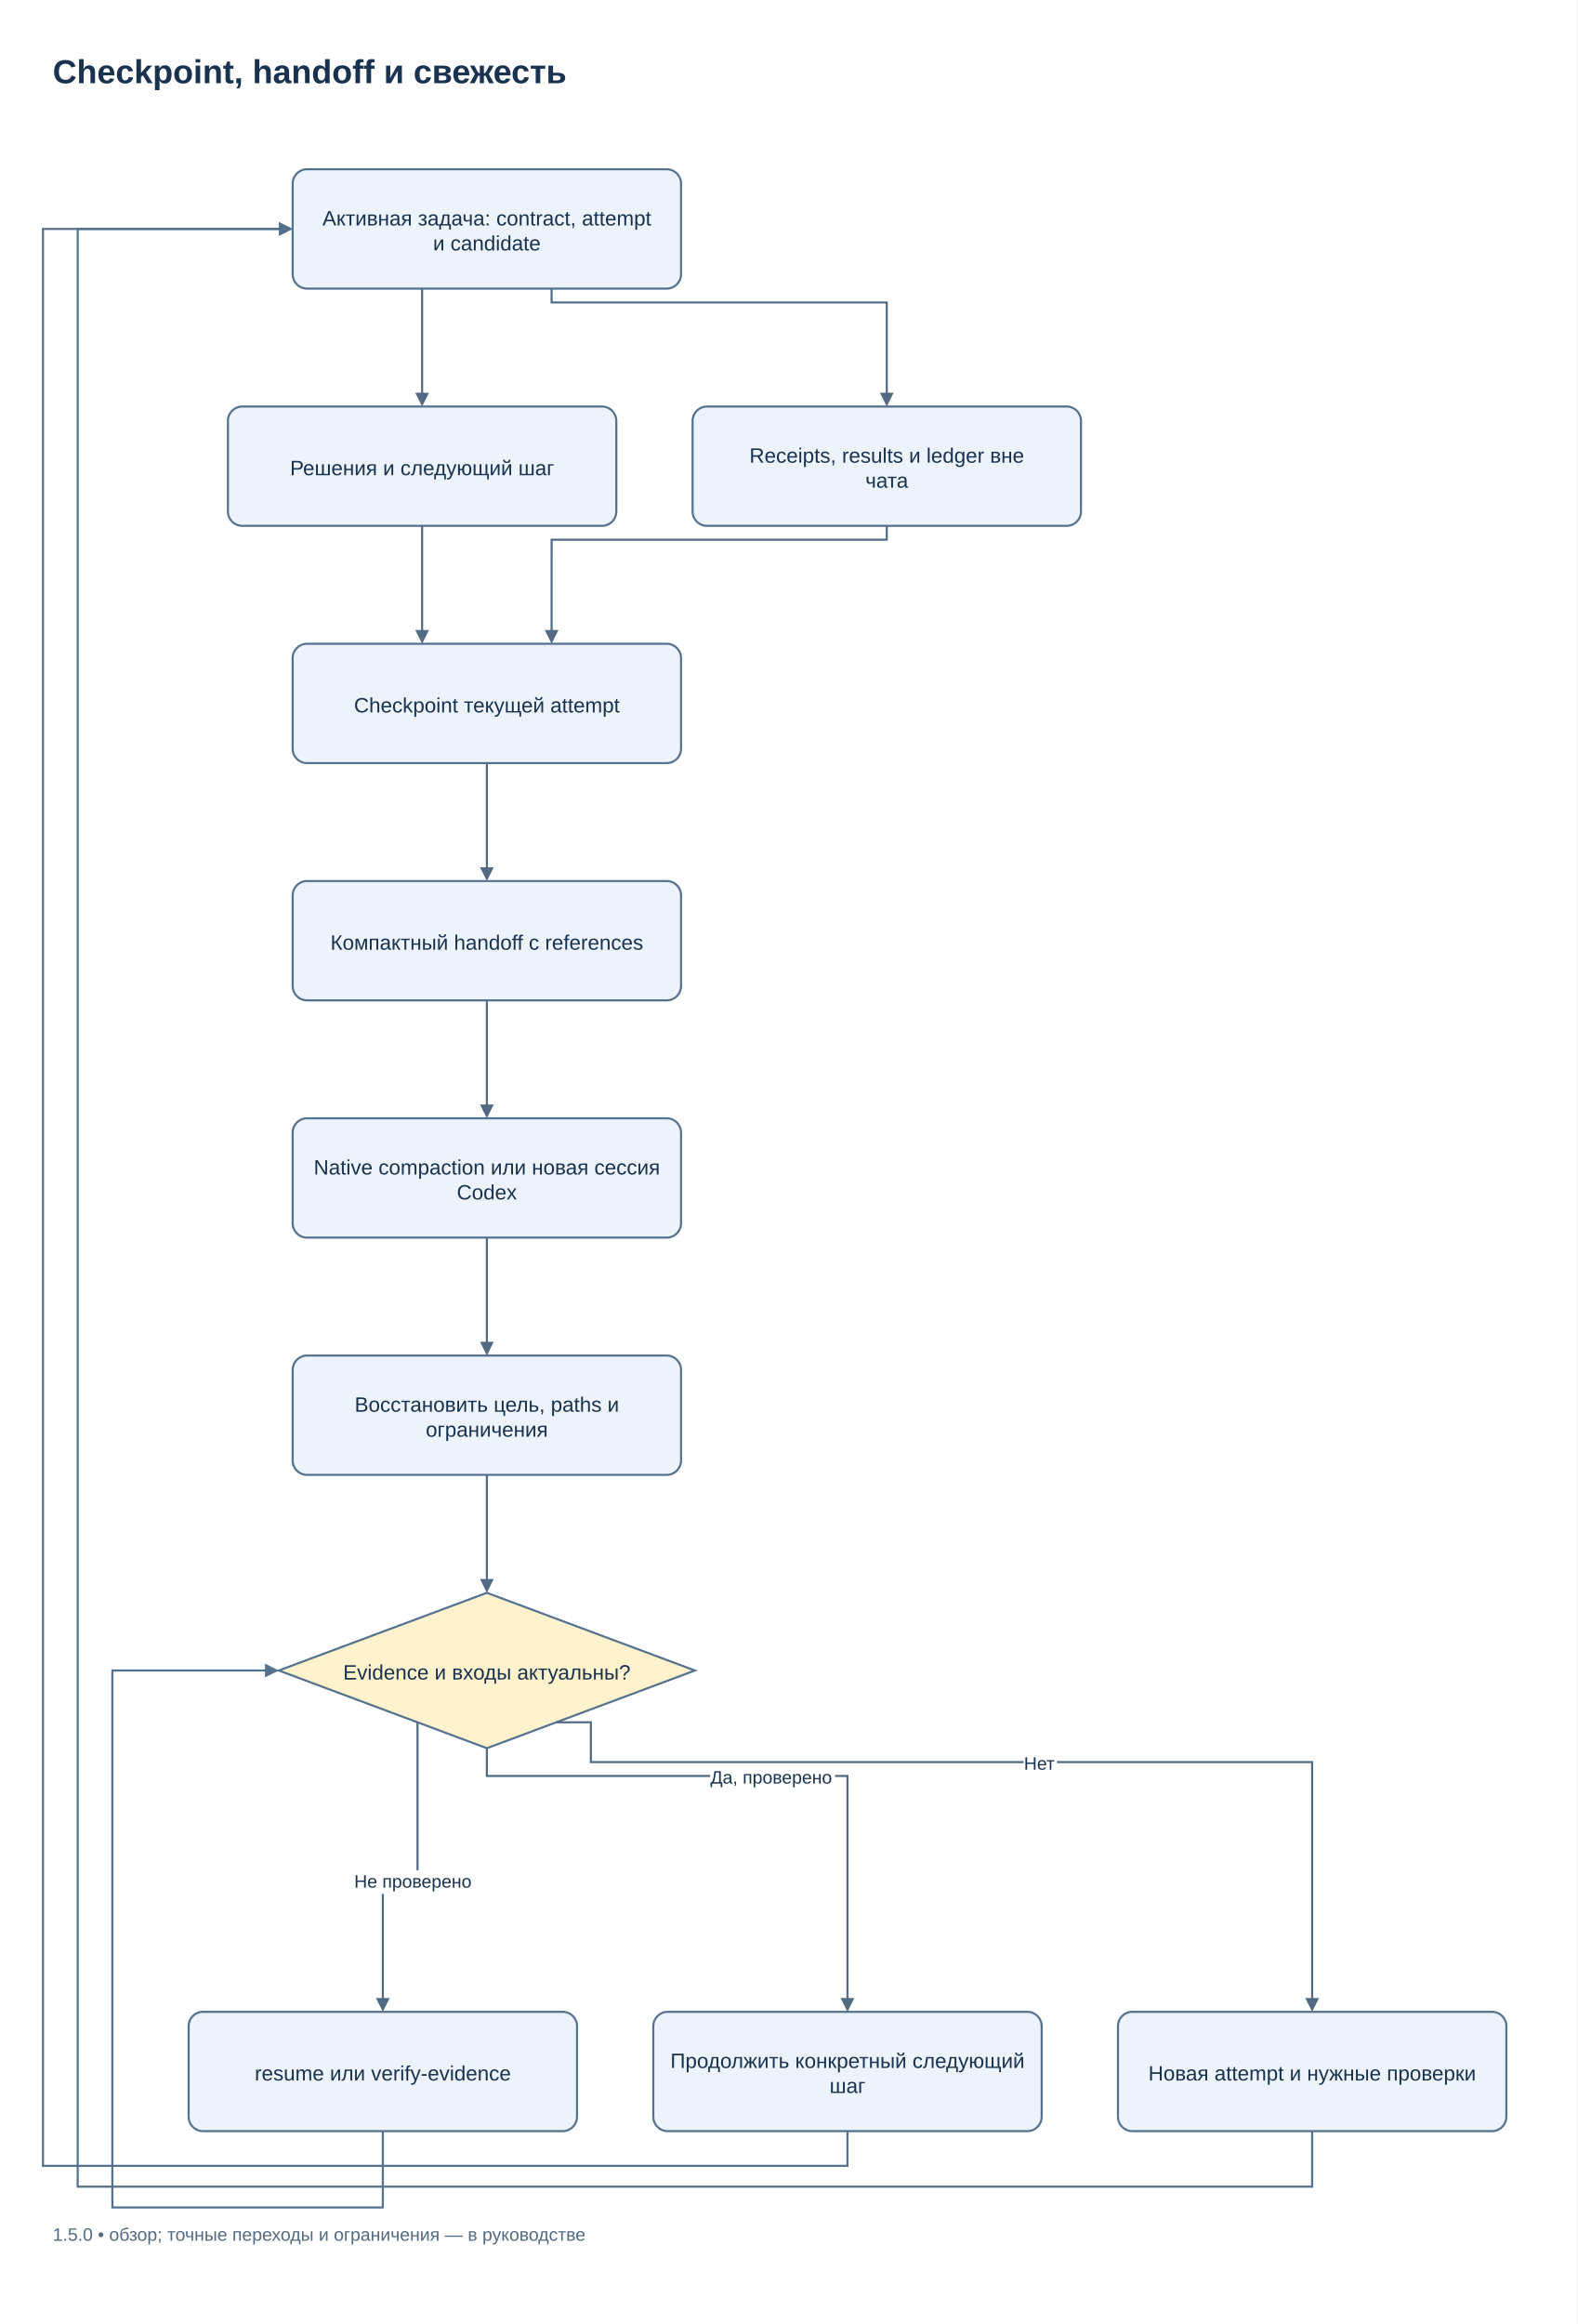
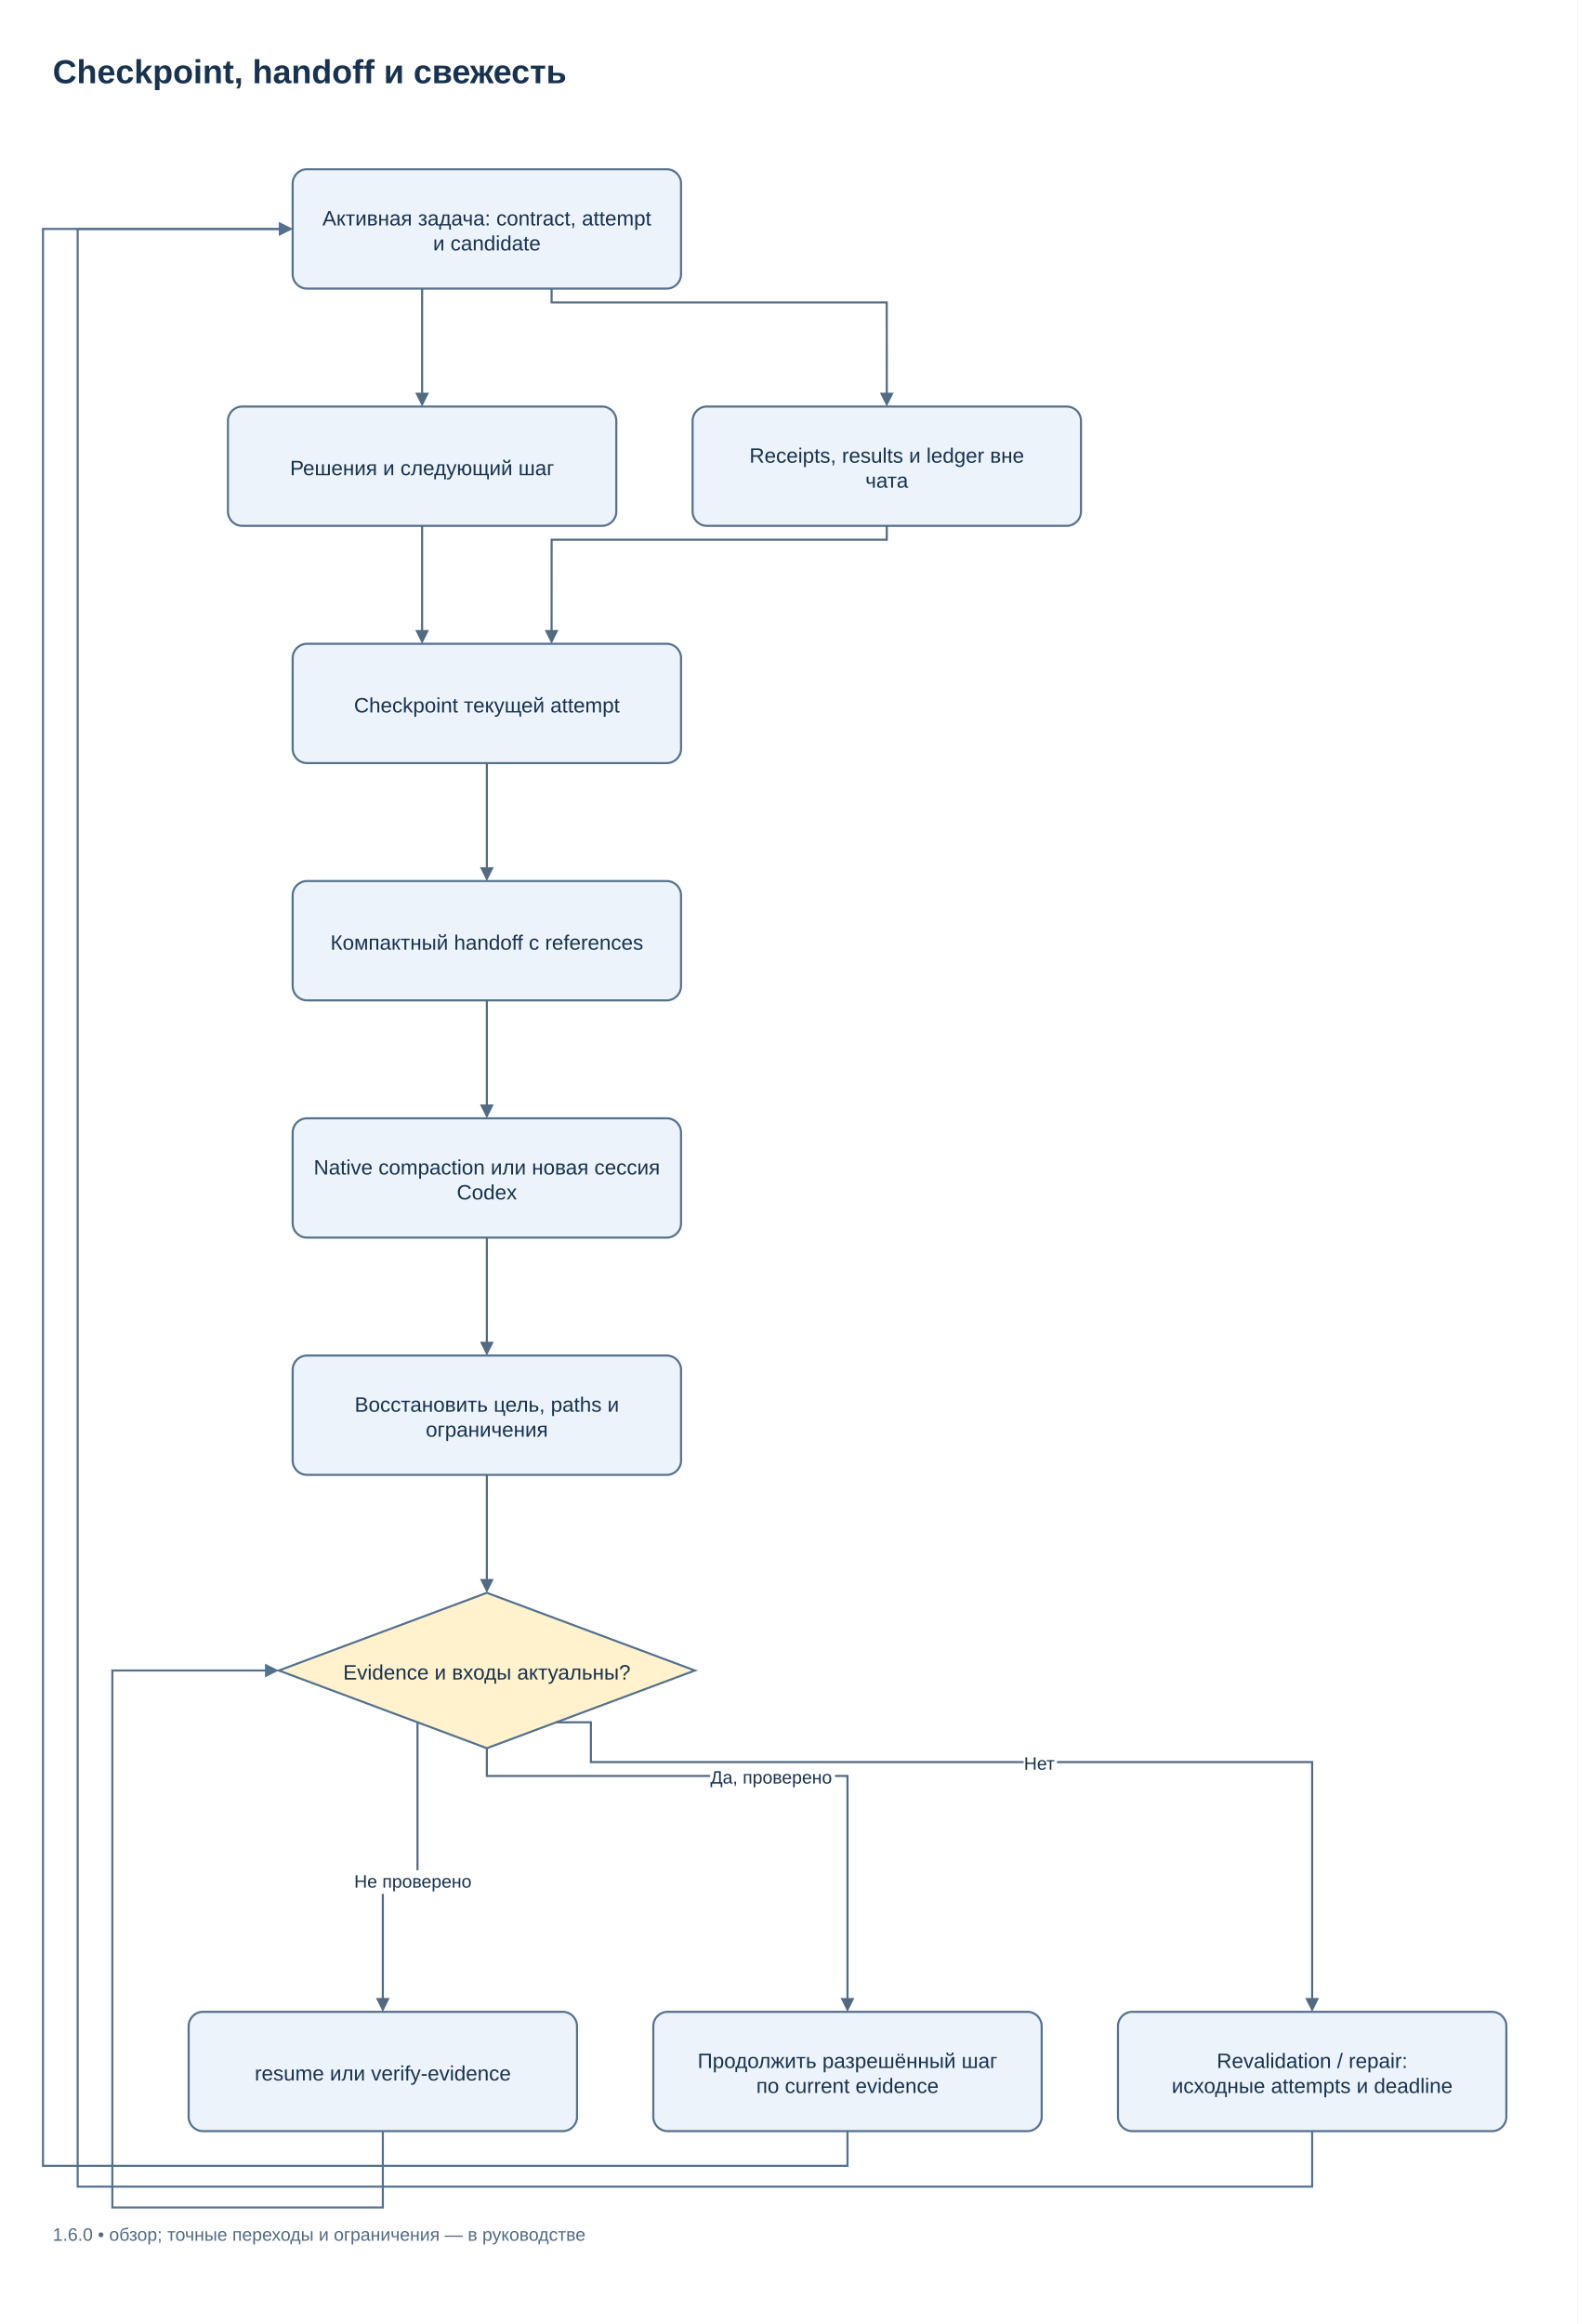
<svg xmlns="http://www.w3.org/2000/svg" style="background: #FFFFFF; background-color: #FFFFFF; color-scheme: light;" version="1.1" width="1137px" height="1675px" viewBox="0 0 1137 1675">
  <defs />
  <rect fill="#FFFFFF" width="100%" height="100%" x="0" y="0" style="fill: rgb(255, 255, 255);" />
  <g>
    <g data-cell-id="0">
      <g data-cell-id="1">
        <g data-cell-id="title">
          <g>
            <rect x="36" y="24" width="1050" height="50" fill="none" stroke="none" pointer-events="all" />
          </g>
          <g>
            <g fill="#18324F" font-family="Arial" font-weight="bold" text-anchor="start" font-size="24px" style="fill: rgb(24, 50, 79);">
              <text x="38" y="60">Checkpoint, handoff и свежесть</text>
            </g>
          </g>
        </g>
        <g data-cell-id="Active">
          <g>
            <rect x="211" y="122" width="280" height="86" rx="10.32" ry="10.32" fill="#edf3fa" stroke="#54718e" stroke-width="1.5" pointer-events="all" style="fill: rgb(237, 243, 250); stroke: rgb(84, 113, 142);" />
          </g>
          <g>
            <g fill="#18324F" font-family="Arial" text-anchor="middle" font-size="15px" style="fill: rgb(24, 50, 79);">
              <text x="351" y="162.5">Активная задача: contract, attempt</text>
              <text x="351" y="180.5">и candidate</text>
            </g>
          </g>
        </g>
        <g data-cell-id="Records">
          <g>
            <rect x="499.33" y="293" width="280" height="86" rx="10.32" ry="10.32" fill="#edf3fa" stroke="#54718e" stroke-width="1.5" pointer-events="all" style="fill: rgb(237, 243, 250); stroke: rgb(84, 113, 142);" />
          </g>
          <g>
            <g fill="#18324F" font-family="Arial" text-anchor="middle" font-size="15px" style="fill: rgb(24, 50, 79);">
              <text x="639.33" y="333.5">Receipts, results и ledger вне</text>
              <text x="639.33" y="351.5">чата</text>
            </g>
          </g>
        </g>
        <g data-cell-id="Decisions">
          <g>
            <rect x="164.33" y="293" width="280" height="86" rx="10.32" ry="10.32" fill="#edf3fa" stroke="#54718e" stroke-width="1.5" pointer-events="all" style="fill: rgb(237, 243, 250); stroke: rgb(84, 113, 142);" />
          </g>
          <g>
            <g fill="#18324F" font-family="Arial" text-anchor="middle" font-size="15px" style="fill: rgb(24, 50, 79);">
              <text x="304.33" y="342.5">Решения и следующий шаг</text>
            </g>
          </g>
        </g>
        <g data-cell-id="Checkpoint">
          <g>
            <rect x="211" y="464" width="280" height="86" rx="10.32" ry="10.32" fill="#edf3fa" stroke="#54718e" stroke-width="1.5" pointer-events="all" style="fill: rgb(237, 243, 250); stroke: rgb(84, 113, 142);" />
          </g>
          <g>
            <g fill="#18324F" font-family="Arial" text-anchor="middle" font-size="15px" style="fill: rgb(24, 50, 79);">
              <text x="351" y="513.5">Checkpoint текущей attempt</text>
            </g>
          </g>
        </g>
        <g data-cell-id="Handoff">
          <g>
            <rect x="211" y="635" width="280" height="86" rx="10.32" ry="10.32" fill="#edf3fa" stroke="#54718e" stroke-width="1.5" pointer-events="all" style="fill: rgb(237, 243, 250); stroke: rgb(84, 113, 142);" />
          </g>
          <g>
            <g fill="#18324F" font-family="Arial" text-anchor="middle" font-size="15px" style="fill: rgb(24, 50, 79);">
              <text x="351" y="684.5">Компактный handoff с references</text>
            </g>
          </g>
        </g>
        <g data-cell-id="Compact">
          <g>
            <rect x="211" y="806" width="280" height="86" rx="10.32" ry="10.32" fill="#edf3fa" stroke="#54718e" stroke-width="1.5" pointer-events="all" style="fill: rgb(237, 243, 250); stroke: rgb(84, 113, 142);" />
          </g>
          <g>
            <g fill="#18324F" font-family="Arial" text-anchor="middle" font-size="15px" style="fill: rgb(24, 50, 79);">
              <text x="351" y="846.5">Native compaction или новая сессия</text>
              <text x="351" y="864.5">Codex</text>
            </g>
          </g>
        </g>
        <g data-cell-id="Load">
          <g>
            <rect x="211" y="977" width="280" height="86" rx="10.32" ry="10.32" fill="#edf3fa" stroke="#54718e" stroke-width="1.5" pointer-events="all" style="fill: rgb(237, 243, 250); stroke: rgb(84, 113, 142);" />
          </g>
          <g>
            <g fill="#18324F" font-family="Arial" text-anchor="middle" font-size="15px" style="fill: rgb(24, 50, 79);">
              <text x="351" y="1017.5">Восстановить цель, paths и</text>
              <text x="351" y="1035.5">ограничения</text>
            </g>
          </g>
        </g>
        <g data-cell-id="Fresh">
          <g>
            <path d="M 351 1148 L 501 1204 L 351 1260 L 201 1204 Z" fill="#fff2cc" stroke="#54718e" stroke-width="1.5" stroke-miterlimit="10" pointer-events="all" style="fill: rgb(255, 242, 204); stroke: rgb(84, 113, 142);" />
          </g>
          <g>
            <g fill="#18324F" font-family="Arial" text-anchor="middle" font-size="15px" style="fill: rgb(24, 50, 79);">
              <text x="351" y="1210.5">Evidence и входы актуальны?</text>
            </g>
          </g>
        </g>
        <g data-cell-id="Continue">
          <g>
            <rect x="471" y="1450" width="280" height="86" rx="10.32" ry="10.32" fill="#edf3fa" stroke="#54718e" stroke-width="1.5" pointer-events="all" style="fill: rgb(237, 243, 250); stroke: rgb(84, 113, 142);" />
          </g>
          <g>
            <g fill="#18324F" font-family="Arial" text-anchor="middle" font-size="15px" style="fill: rgb(24, 50, 79);">
-               <text x="611" y="1490.5">Продолжить конкретный следующий</text>
-               <text x="611" y="1508.5">шаг</text>
+               <text x="611" y="1490.50">Продолжить разрешённый шаг</text>
+               <text x="611" y="1508.50">по current evidence</text>
            </g>
          </g>
        </g>
        <g data-cell-id="Attempt">
          <g>
            <rect x="806" y="1450" width="280" height="86" rx="10.32" ry="10.32" fill="#edf3fa" stroke="#54718e" stroke-width="1.5" pointer-events="all" style="fill: rgb(237, 243, 250); stroke: rgb(84, 113, 142);" />
          </g>
          <g>
            <g fill="#18324F" font-family="Arial" text-anchor="middle" font-size="15px" style="fill: rgb(24, 50, 79);">
-               <text x="946" y="1499.5">Новая attempt и нужные проверки</text>
+               <text x="946" y="1490.50">Revalidation / repair:</text>
+               <text x="946" y="1508.50">исходные attempts и deadline</text>
            </g>
          </g>
        </g>
        <g data-cell-id="Verify">
          <g>
            <rect x="136" y="1450" width="280" height="86" rx="10.32" ry="10.32" fill="#edf3fa" stroke="#54718e" stroke-width="1.5" pointer-events="all" style="fill: rgb(237, 243, 250); stroke: rgb(84, 113, 142);" />
          </g>
          <g>
            <g fill="#18324F" font-family="Arial" text-anchor="middle" font-size="15px" style="fill: rgb(24, 50, 79);">
              <text x="276" y="1499.5">resume или verify-evidence</text>
            </g>
          </g>
        </g>
        <g data-cell-id="e0">
          <g>
            <path d="M 397.67 208 L 397.7 218 L 639.3 218 L 639.33 283.82" fill="none" stroke="#526a82" stroke-width="1.5" stroke-miterlimit="10" pointer-events="stroke" style="stroke: rgb(82, 106, 130);" />
            <path d="M 639.33 291.32 L 635.58 283.82 L 643.08 283.82 Z" fill="#526a82" stroke="#526a82" stroke-width="1.5" stroke-miterlimit="10" pointer-events="all" style="fill: rgb(82, 106, 130); stroke: rgb(82, 106, 130);" />
          </g>
        </g>
        <g data-cell-id="e1">
          <g>
            <path d="M 304.33 208 L 304.33 283.82" fill="none" stroke="#526a82" stroke-width="1.5" stroke-miterlimit="10" pointer-events="stroke" style="stroke: rgb(82, 106, 130);" />
            <path d="M 304.33 291.32 L 300.58 283.82 L 308.08 283.82 Z" fill="#526a82" stroke="#526a82" stroke-width="1.5" stroke-miterlimit="10" pointer-events="all" style="fill: rgb(82, 106, 130); stroke: rgb(82, 106, 130);" />
          </g>
        </g>
        <g data-cell-id="e2">
          <g>
            <path d="M 639.33 379 L 639.3 389 L 397.7 389 L 397.67 454.82" fill="none" stroke="#526a82" stroke-width="1.5" stroke-miterlimit="10" pointer-events="stroke" style="stroke: rgb(82, 106, 130);" />
            <path d="M 397.67 462.32 L 393.92 454.82 L 401.42 454.82 Z" fill="#526a82" stroke="#526a82" stroke-width="1.5" stroke-miterlimit="10" pointer-events="all" style="fill: rgb(82, 106, 130); stroke: rgb(82, 106, 130);" />
          </g>
        </g>
        <g data-cell-id="e3">
          <g>
            <path d="M 304.33 379 L 304.33 454.82" fill="none" stroke="#526a82" stroke-width="1.5" stroke-miterlimit="10" pointer-events="stroke" style="stroke: rgb(82, 106, 130);" />
            <path d="M 304.33 462.32 L 300.58 454.82 L 308.08 454.82 Z" fill="#526a82" stroke="#526a82" stroke-width="1.5" stroke-miterlimit="10" pointer-events="all" style="fill: rgb(82, 106, 130); stroke: rgb(82, 106, 130);" />
          </g>
        </g>
        <g data-cell-id="e4">
          <g>
            <path d="M 351 550 L 351 625.82" fill="none" stroke="#526a82" stroke-width="1.5" stroke-miterlimit="10" pointer-events="stroke" style="stroke: rgb(82, 106, 130);" />
            <path d="M 351 633.32 L 347.25 625.82 L 354.75 625.82 Z" fill="#526a82" stroke="#526a82" stroke-width="1.5" stroke-miterlimit="10" pointer-events="all" style="fill: rgb(82, 106, 130); stroke: rgb(82, 106, 130);" />
          </g>
        </g>
        <g data-cell-id="e5">
          <g>
            <path d="M 351 721 L 351 796.82" fill="none" stroke="#526a82" stroke-width="1.5" stroke-miterlimit="10" pointer-events="stroke" style="stroke: rgb(82, 106, 130);" />
            <path d="M 351 804.32 L 347.25 796.82 L 354.75 796.82 Z" fill="#526a82" stroke="#526a82" stroke-width="1.5" stroke-miterlimit="10" pointer-events="all" style="fill: rgb(82, 106, 130); stroke: rgb(82, 106, 130);" />
          </g>
        </g>
        <g data-cell-id="e6">
          <g>
            <path d="M 351 892 L 351 967.82" fill="none" stroke="#526a82" stroke-width="1.5" stroke-miterlimit="10" pointer-events="stroke" style="stroke: rgb(82, 106, 130);" />
            <path d="M 351 975.32 L 347.25 967.82 L 354.75 967.82 Z" fill="#526a82" stroke="#526a82" stroke-width="1.5" stroke-miterlimit="10" pointer-events="all" style="fill: rgb(82, 106, 130); stroke: rgb(82, 106, 130);" />
          </g>
        </g>
        <g data-cell-id="e7">
          <g>
            <path d="M 351 1063 L 351 1138.82" fill="none" stroke="#526a82" stroke-width="1.5" stroke-miterlimit="10" pointer-events="stroke" style="stroke: rgb(82, 106, 130);" />
            <path d="M 351 1146.32 L 347.25 1138.82 L 354.75 1138.82 Z" fill="#526a82" stroke="#526a82" stroke-width="1.5" stroke-miterlimit="10" pointer-events="all" style="fill: rgb(82, 106, 130); stroke: rgb(82, 106, 130);" />
          </g>
        </g>
        <g data-cell-id="e8">
          <g>
            <path d="M 351 1260 L 351 1280 L 611 1280 L 611 1440.82" fill="none" stroke="#526a82" stroke-width="1.5" stroke-miterlimit="10" pointer-events="stroke" style="stroke: rgb(82, 106, 130);" />
            <path d="M 611 1448.32 L 607.25 1440.82 L 614.75 1440.82 Z" fill="#526a82" stroke="#526a82" stroke-width="1.5" stroke-miterlimit="10" pointer-events="all" style="fill: rgb(82, 106, 130); stroke: rgb(82, 106, 130);" />
          </g>
          <g>
            <g fill="#18324F" font-family="Arial" text-anchor="middle" font-size="13px" style="fill: rgb(24, 50, 79);">
              <rect fill="#FFFFFF" stroke="none" x="512" y="1273" width="90" height="17" stroke-width="0" style="fill: rgb(255, 255, 255);" />
              <text x="556" y="1285.5">Да, проверено</text>
            </g>
          </g>
        </g>
        <g data-cell-id="e9">
          <g>
            <path d="M 401 1241.33 L 426 1241.3 L 426 1270 L 946 1270 L 946 1440.82" fill="none" stroke="#526a82" stroke-width="1.5" stroke-miterlimit="10" pointer-events="stroke" style="stroke: rgb(82, 106, 130);" />
            <path d="M 946 1448.32 L 942.25 1440.82 L 949.75 1440.82 Z" fill="#526a82" stroke="#526a82" stroke-width="1.5" stroke-miterlimit="10" pointer-events="all" style="fill: rgb(82, 106, 130); stroke: rgb(82, 106, 130);" />
          </g>
          <g>
            <g fill="#18324F" font-family="Arial" text-anchor="middle" font-size="13px" style="fill: rgb(24, 50, 79);">
              <rect fill="#FFFFFF" stroke="none" x="738" y="1263" width="24" height="17" stroke-width="0" style="fill: rgb(255, 255, 255);" />
              <text x="749.3" y="1275.5">Нет</text>
            </g>
          </g>
        </g>
        <g data-cell-id="e10">
          <g>
            <path d="M 301 1241.33 L 301 1355 L 276 1355 L 276 1440.82" fill="none" stroke="#526a82" stroke-width="1.5" stroke-miterlimit="10" pointer-events="stroke" style="stroke: rgb(82, 106, 130);" />
            <path d="M 276 1448.32 L 272.25 1440.82 L 279.75 1440.82 Z" fill="#526a82" stroke="#526a82" stroke-width="1.5" stroke-miterlimit="10" pointer-events="all" style="fill: rgb(82, 106, 130); stroke: rgb(82, 106, 130);" />
          </g>
          <g>
            <g fill="#18324F" font-family="Arial" text-anchor="middle" font-size="13px" style="fill: rgb(24, 50, 79);">
              <rect fill="#FFFFFF" stroke="none" x="255" y="1348" width="87" height="17" stroke-width="0" style="fill: rgb(255, 255, 255);" />
              <text x="297.67" y="1360.5">Не проверено</text>
            </g>
          </g>
        </g>
        <g data-cell-id="e13">
          <g>
            <path d="M 611 1536 L 611 1561 L 31 1561 L 31 165 L 201.82 165" fill="none" stroke="#54718e" stroke-width="1.5" stroke-miterlimit="10" pointer-events="stroke" style="stroke: rgb(84, 113, 142);" />
            <path d="M 209.32 165 L 201.82 168.75 L 201.82 161.25 Z" fill="#54718e" stroke="#54718e" stroke-width="1.5" stroke-miterlimit="10" pointer-events="all" style="fill: rgb(84, 113, 142); stroke: rgb(84, 113, 142);" />
          </g>
        </g>
        <g data-cell-id="e12">
          <g>
            <path d="M 946 1536 L 946 1576 L 56 1576 L 56 165 L 201.82 165" fill="none" stroke="#54718e" stroke-width="1.5" stroke-miterlimit="10" pointer-events="stroke" style="stroke: rgb(84, 113, 142);" />
            <path d="M 209.32 165 L 201.82 168.75 L 201.82 161.25 Z" fill="#54718e" stroke="#54718e" stroke-width="1.5" stroke-miterlimit="10" pointer-events="all" style="fill: rgb(84, 113, 142); stroke: rgb(84, 113, 142);" />
          </g>
        </g>
        <g data-cell-id="e11">
          <g>
            <path d="M 276 1536 L 276 1591 L 81 1591 L 81 1204 L 191.82 1204" fill="none" stroke="#54718e" stroke-width="1.5" stroke-miterlimit="10" pointer-events="stroke" style="stroke: rgb(84, 113, 142);" />
            <path d="M 199.32 1204 L 191.82 1207.75 L 191.82 1200.25 Z" fill="#54718e" stroke="#54718e" stroke-width="1.5" stroke-miterlimit="10" pointer-events="all" style="fill: rgb(84, 113, 142); stroke: rgb(84, 113, 142);" />
          </g>
        </g>
        <g data-cell-id="footer">
          <g>
            <rect x="36" y="1596" width="1050" height="30" fill="none" stroke="none" pointer-events="all" />
          </g>
          <g>
            <g fill="#526A82" font-family="Arial" text-anchor="start" font-size="13px" style="fill: rgb(82, 106, 130);">
-               <text x="38" y="1615">1.5.0 • обзор; точные переходы и ограничения — в руководстве</text>
+               <text x="38" y="1615.00">1.6.0 • обзор; точные переходы и ограничения — в руководстве</text>
            </g>
          </g>
        </g>
      </g>
    </g>
  </g>
</svg>
